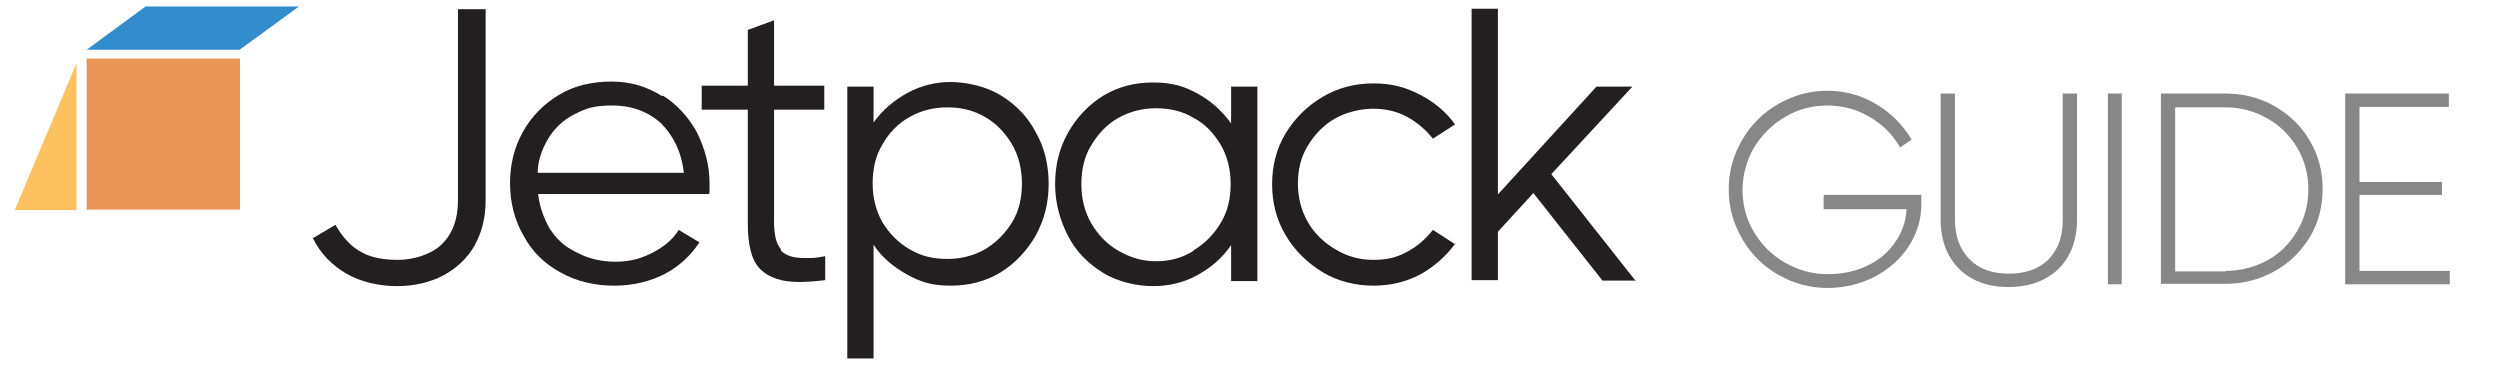
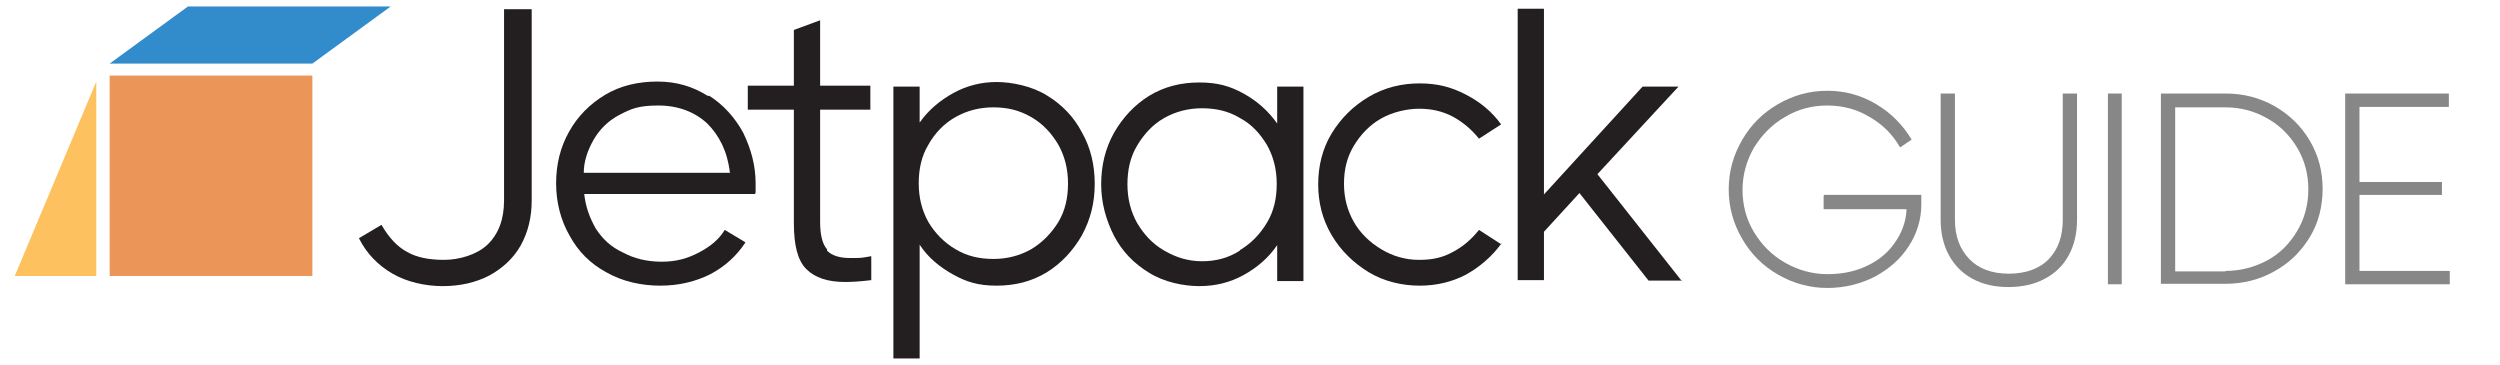
<svg xmlns="http://www.w3.org/2000/svg" id="Layer_2" version="1.1" viewBox="0 0 542.6 79.2">
  <defs>
    <style>
      .st0 {
        fill: #231f20;
      }

      .st1 {
        isolation: isolate;
      }

      .st2 {
        fill: #fec15f;
      }

      .st3 {
        fill: #328bcb;
      }

      .st4 {
        fill: #ec9559;
      }

      .st5 {
        fill: #878787;
      }
    </style>
  </defs>
  <g id="Layer_1-2">
-     <rect class="st4" x="18.8" y="12.7" width="33.3" height="32.8" />
-     <polygon class="st3" points="52 10.8 18.8 10.8 31.6 1.4 64.9 1.4 52 10.8" />
+     <rect class="st4" x="23.8" y="16.4" width="44" height="43.5" />
+     <polygon class="st3" points="67.8 13.8 23.8 13.8 40.8 1.4 84.8 1.4 67.8 13.8" />
    <g class="st1">
      <g class="st1">
-         <path class="st0" d="M99.3,2h6.1v41.5c0,3.7-.8,6.9-2.4,9.8-1.6,2.8-3.9,4.9-6.8,6.5-2.9,1.5-6.3,2.3-10.1,2.3s-7.8-.9-10.9-2.7-5.6-4.3-7.3-7.7l4.9-2.9c1.6,2.8,3.5,4.8,5.6,5.9,2.1,1.2,4.8,1.7,8,1.7s7.1-1.1,9.4-3.3c2.4-2.3,3.6-5.5,3.6-9.6V2h-.1Z" />
+         <path class="st0" d="M109.3,2h6.1v41.5c0,3.7-.8,6.9-2.4,9.8-1.6,2.8-3.9,4.9-6.8,6.5-2.9,1.5-6.3,2.3-10.1,2.3s-7.8-.9-10.9-2.7-5.6-4.3-7.3-7.7l4.9-2.9c1.6,2.8,3.5,4.8,5.6,5.9,2.1,1.2,4.8,1.7,8,1.7s7.1-1.1,9.4-3.3c2.4-2.3,3.6-5.5,3.6-9.6V2h-.1Z" />
      </g>
      <g class="st1">
-         <path class="st0" d="M143.8,20.7c3.2,2,5.7,4.8,7.5,8.1,1.7,3.5,2.7,7.1,2.7,11s0,1.1-.1,2.3h-37.1c.3,2.8,1.2,5.2,2.5,7.5,1.5,2.3,3.3,4,5.9,5.2,2.4,1.3,5.2,2,8.4,2s5.6-.7,8.1-2,4.4-2.9,5.6-4.9l4.5,2.7c-1.9,2.9-4.4,5.2-7.6,6.9-3.2,1.6-6.8,2.5-10.9,2.5s-8.2-.9-11.7-2.9c-3.5-1.9-6.1-4.5-8-8-1.9-3.3-2.9-7.2-2.9-11.3s.9-7.8,2.8-11.2,4.5-6,7.8-8,7.2-2.9,11.4-2.9,7.7,1.1,10.9,3.1h.3ZM148.4,37.4c-.5-4.5-2.3-8-4.9-10.6-2.7-2.5-6.3-3.9-10.6-3.9s-5.9.7-8.4,2c-2.5,1.3-4.4,3.2-5.7,5.5-1.3,2.3-2.1,4.7-2.1,7.1h31.8Z" />
+         <path class="st0" d="M153.8,20.7c3.2,2,5.7,4.8,7.5,8.1,1.7,3.5,2.7,7.1,2.7,11s0,1.1-.1,2.3h-37.1c.3,2.8,1.2,5.2,2.5,7.5,1.5,2.3,3.3,4,5.9,5.2,2.4,1.3,5.2,2,8.4,2s5.6-.7,8.1-2,4.4-2.9,5.6-4.9l4.5,2.7c-1.9,2.9-4.4,5.2-7.6,6.9-3.2,1.6-6.8,2.5-10.9,2.5s-8.2-.9-11.7-2.9c-3.5-1.9-6.1-4.5-8-8-1.9-3.3-2.9-7.2-2.9-11.3s.9-7.8,2.8-11.2,4.5-6,7.8-8,7.2-2.9,11.4-2.9,7.7,1.1,10.9,3.1h.3ZM158.4,37.4c-.5-4.5-2.3-8-4.9-10.6-2.7-2.5-6.3-3.9-10.6-3.9s-5.9.7-8.4,2c-2.5,1.3-4.4,3.2-5.7,5.5-1.3,2.3-2.1,4.7-2.1,7.1h31.8Z" />
      </g>
      <g class="st1">
-         <path class="st0" d="M169.5,54.4c1.1,1.1,2.7,1.6,5.1,1.6s2.3,0,4.5-.4v5.2c-2.4.3-4.3.4-5.7.4-3.7,0-6.5-.9-8.4-2.8-1.9-1.9-2.7-5.2-2.7-10v-24.6h-10v-5.2h10V6.5l5.7-2.1v14.2h10.9v5.2h-10.9v24.3c0,2.9.5,4.9,1.5,6v.3Z" />
+         <path class="st0" d="M179.5,54.4c1.1,1.1,2.7,1.6,5.1,1.6s2.3,0,4.5-.4v5.2c-2.4.3-4.3.4-5.7.4-3.7,0-6.5-.9-8.4-2.8-1.9-1.9-2.7-5.2-2.7-10v-24.6h-10v-5.2h10V6.5l5.7-2.1v14.2h10.9v5.2h-10.9v24.3c0,2.9.5,4.9,1.5,6v.3Z" />
      </g>
      <g class="st1">
-         <path class="st0" d="M217.2,20.7c3.3,2,5.9,4.7,7.6,8,1.9,3.3,2.8,7.1,2.8,11.2s-.9,7.7-2.8,11.2c-1.9,3.3-4.4,6-7.6,8-3.3,2-6.9,2.9-10.9,2.9s-6.5-.8-9.4-2.4c-2.9-1.6-5.5-3.7-7.3-6.5v24.7h-5.7V18.8h5.7v7.8c1.9-2.7,4.4-4.8,7.3-6.4,2.9-1.6,6.1-2.4,9.4-2.4s7.7.9,10.9,2.9ZM213.8,54.1c2.5-1.5,4.4-3.5,5.9-5.9,1.5-2.5,2.1-5.3,2.1-8.4s-.7-5.9-2.1-8.4c-1.5-2.5-3.3-4.5-5.9-6s-5.2-2.1-8.2-2.1-5.7.7-8.2,2.1-4.5,3.5-5.9,6c-1.5,2.5-2.1,5.3-2.1,8.4s.7,5.9,2.1,8.4c1.5,2.5,3.5,4.5,5.9,5.9,2.5,1.5,5.2,2.1,8.2,2.1s5.7-.7,8.2-2.1Z" />
+         <path class="st0" d="M227.2,20.7c3.3,2,5.9,4.7,7.6,8,1.9,3.3,2.8,7.1,2.8,11.2s-.9,7.7-2.8,11.2c-1.9,3.3-4.4,6-7.6,8-3.3,2-6.9,2.9-10.9,2.9s-6.5-.8-9.4-2.4c-2.9-1.6-5.5-3.7-7.3-6.5v24.7h-5.7V18.8h5.7v7.8c1.9-2.7,4.4-4.8,7.3-6.4,2.9-1.6,6.1-2.4,9.4-2.4s7.7.9,10.9,2.9ZM223.8,54.1c2.5-1.5,4.4-3.5,5.9-5.9,1.5-2.5,2.1-5.3,2.1-8.4s-.7-5.9-2.1-8.4c-1.5-2.5-3.3-4.5-5.9-6s-5.2-2.1-8.2-2.1-5.7.7-8.2,2.1-4.5,3.5-5.9,6c-1.5,2.5-2.1,5.3-2.1,8.4s.7,5.9,2.1,8.4c1.5,2.5,3.5,4.5,5.9,5.9,2.5,1.5,5.2,2.1,8.2,2.1s5.7-.7,8.2-2.1Z" />
      </g>
      <g class="st1">
-         <path class="st0" d="M267.2,18.8h5.7v42.2h-5.7v-7.8c-1.9,2.8-4.4,4.9-7.3,6.5s-6.1,2.4-9.6,2.4-7.7-.9-10.9-2.9c-3.3-2-5.9-4.7-7.6-8s-2.8-7.1-2.8-11.2.9-7.8,2.8-11.2c1.9-3.3,4.4-6,7.6-8,3.3-2,6.9-2.9,10.9-2.9s6.7.8,9.6,2.4c2.9,1.6,5.3,3.7,7.3,6.5,0,0,0-8,0-8ZM259.1,54.3c2.5-1.5,4.4-3.5,5.9-6,1.5-2.5,2.1-5.3,2.1-8.4s-.7-5.9-2.1-8.4c-1.5-2.5-3.3-4.5-5.9-5.9-2.5-1.5-5.2-2.1-8.2-2.1s-5.7.7-8.2,2.1-4.4,3.5-5.9,6c-1.5,2.5-2.1,5.3-2.1,8.4s.7,5.9,2.1,8.4c1.5,2.5,3.3,4.5,5.9,6s5.2,2.3,8.2,2.3,5.7-.7,8.2-2.3h0Z" />
+         <path class="st0" d="M277.2,18.8h5.7v42.2h-5.7v-7.8c-1.9,2.8-4.4,4.9-7.3,6.5s-6.1,2.4-9.6,2.4-7.7-.9-10.9-2.9c-3.3-2-5.9-4.7-7.6-8s-2.8-7.1-2.8-11.2.9-7.8,2.8-11.2c1.9-3.3,4.4-6,7.6-8,3.3-2,6.9-2.9,10.9-2.9s6.7.8,9.6,2.4c2.9,1.6,5.3,3.7,7.3,6.5,0,0,0-8,0-8ZM269.1,54.3c2.5-1.5,4.4-3.5,5.9-6,1.5-2.5,2.1-5.3,2.1-8.4s-.7-5.9-2.1-8.4c-1.5-2.5-3.3-4.5-5.9-5.9-2.5-1.5-5.2-2.1-8.2-2.1s-5.7.7-8.2,2.1-4.4,3.5-5.9,6c-1.5,2.5-2.1,5.3-2.1,8.4s.7,5.9,2.1,8.4c1.5,2.5,3.3,4.5,5.9,6s5.2,2.3,8.2,2.3,5.7-.7,8.2-2.3h0Z" />
      </g>
      <g class="st1">
-         <path class="st0" d="M315.9,52.8c-2.1,2.9-4.7,5.1-7.7,6.8-3.1,1.6-6.4,2.4-10.1,2.4s-7.7-.9-11-2.9-6.1-4.7-8.1-8.1-2.9-7.1-2.9-11,.9-7.7,2.9-11,4.7-6,8.1-8,7.1-2.9,11-2.9,6.9.8,10,2.4c3.1,1.6,5.7,3.7,7.7,6.5l-4.8,3.1c-1.6-2-3.5-3.6-5.7-4.8-2.3-1.2-4.7-1.7-7.3-1.7s-5.7.7-8.2,2.1-4.5,3.5-6,6-2.1,5.2-2.1,8.2.7,5.7,2.1,8.2,3.5,4.5,6,6,5.2,2.3,8.2,2.3,5.1-.5,7.3-1.7c2.3-1.2,4.1-2.8,5.7-4.8l4.8,3.1h.1Z" />
+         <path class="st0" d="M325.9,52.8c-2.1,2.9-4.7,5.1-7.7,6.8-3.1,1.6-6.4,2.4-10.1,2.4s-7.7-.9-11-2.9-6.1-4.7-8.1-8.1-2.9-7.1-2.9-11,.9-7.7,2.9-11,4.7-6,8.1-8,7.1-2.9,11-2.9,6.9.8,10,2.4c3.1,1.6,5.7,3.7,7.7,6.5l-4.8,3.1c-1.6-2-3.5-3.6-5.7-4.8-2.3-1.2-4.7-1.7-7.3-1.7s-5.7.7-8.2,2.1-4.5,3.5-6,6-2.1,5.2-2.1,8.2.7,5.7,2.1,8.2,3.5,4.5,6,6,5.2,2.3,8.2,2.3,5.1-.5,7.3-1.7c2.3-1.2,4.1-2.8,5.7-4.8l4.8,3.1h.1Z" />
      </g>
      <g class="st1">
-         <path class="st0" d="M355.1,60.9h-7.3l-15-19-7.7,8.4v10.5h-5.7V1.9h5.7v40.3l21.4-23.4h7.8l-17.6,19,18.4,23.3h0Z" />
+         <path class="st0" d="M365.1,60.9h-7.3l-15-19-7.7,8.4v10.5h-5.7V1.9h5.7v40.3l21.4-23.4h7.8l-17.6,19,18.4,23.3h0Z" />
      </g>
    </g>
-     <polyline class="st2" points="16.6 13.7 16.6 45.6 3.2 45.6" />
+     <polyline class="st2" points="20.9 17.7 20.9 59.9 3.2 59.9" />
  </g>
  <g>
    <path class="st5" d="M395.9,42.3h21.1v2.1c0,3.2-.9,6.2-2.7,9s-4.2,4.9-7.3,6.6c-3.1,1.6-6.6,2.5-10.4,2.5s-7.4-1-10.7-2.9-5.9-4.5-7.8-7.8c-1.9-3.3-2.9-6.8-2.9-10.7s1-7.4,2.9-10.7c1.9-3.3,4.5-5.9,7.8-7.8,3.3-1.9,6.8-2.9,10.7-2.9s7.4,1,10.6,2.9c3.2,1.9,5.8,4.5,7.7,7.7l-2.5,1.7c-1.6-2.8-3.8-5-6.6-6.6-2.8-1.7-5.9-2.5-9.2-2.5s-6.4.8-9.2,2.5c-2.8,1.6-5,3.9-6.7,6.6-1.6,2.8-2.5,5.9-2.5,9.2s.8,6.4,2.5,9.2,3.9,5,6.7,6.6c2.8,1.6,5.9,2.5,9.2,2.5s6.1-.6,8.6-1.8c2.6-1.2,4.6-2.9,6.1-5.1,1.5-2.1,2.4-4.6,2.5-7.2h-18v-2.9Z" />
    <path class="st5" d="M447.7,20.3h3.1v27.4c0,2.9-.6,5.5-1.8,7.7-1.2,2.2-2.9,3.9-5.2,5.1-2.2,1.2-4.9,1.8-7.9,1.8s-5.6-.6-7.8-1.8c-2.2-1.2-3.9-2.9-5.1-5.1-1.2-2.2-1.8-4.8-1.8-7.7v-27.4h3.1v27.4c0,3.5,1,6.3,3.1,8.5,2,2.1,4.9,3.2,8.6,3.2s6.7-1.1,8.7-3.2c2-2.1,3-4.9,3-8.5v-27.4Z" />
    <path class="st5" d="M457.5,61.7V20.3h3v41.4h-3Z" />
    <path class="st5" d="M493.6,23c3.2,1.8,5.8,4.3,7.7,7.5,1.9,3.2,2.8,6.7,2.8,10.5s-.9,7.4-2.8,10.5c-1.9,3.1-4.4,5.6-7.7,7.4-3.2,1.8-6.8,2.7-10.6,2.7h-14V20.3h14c3.9,0,7.4.9,10.6,2.7ZM483,58.8c3.3,0,6.3-.8,9.1-2.3s4.9-3.7,6.5-6.4c1.6-2.7,2.4-5.7,2.4-9s-.8-6.3-2.4-9-3.8-4.9-6.5-6.4c-2.8-1.6-5.8-2.4-9.1-2.4h-10.9v35.6h10.9Z" />
    <path class="st5" d="M512.1,42.3v16.5h19.6v2.9h-22.7V20.3h22.5v2.9h-19.4v16.3h17.9v2.8h-17.9Z" />
  </g>
</svg>
